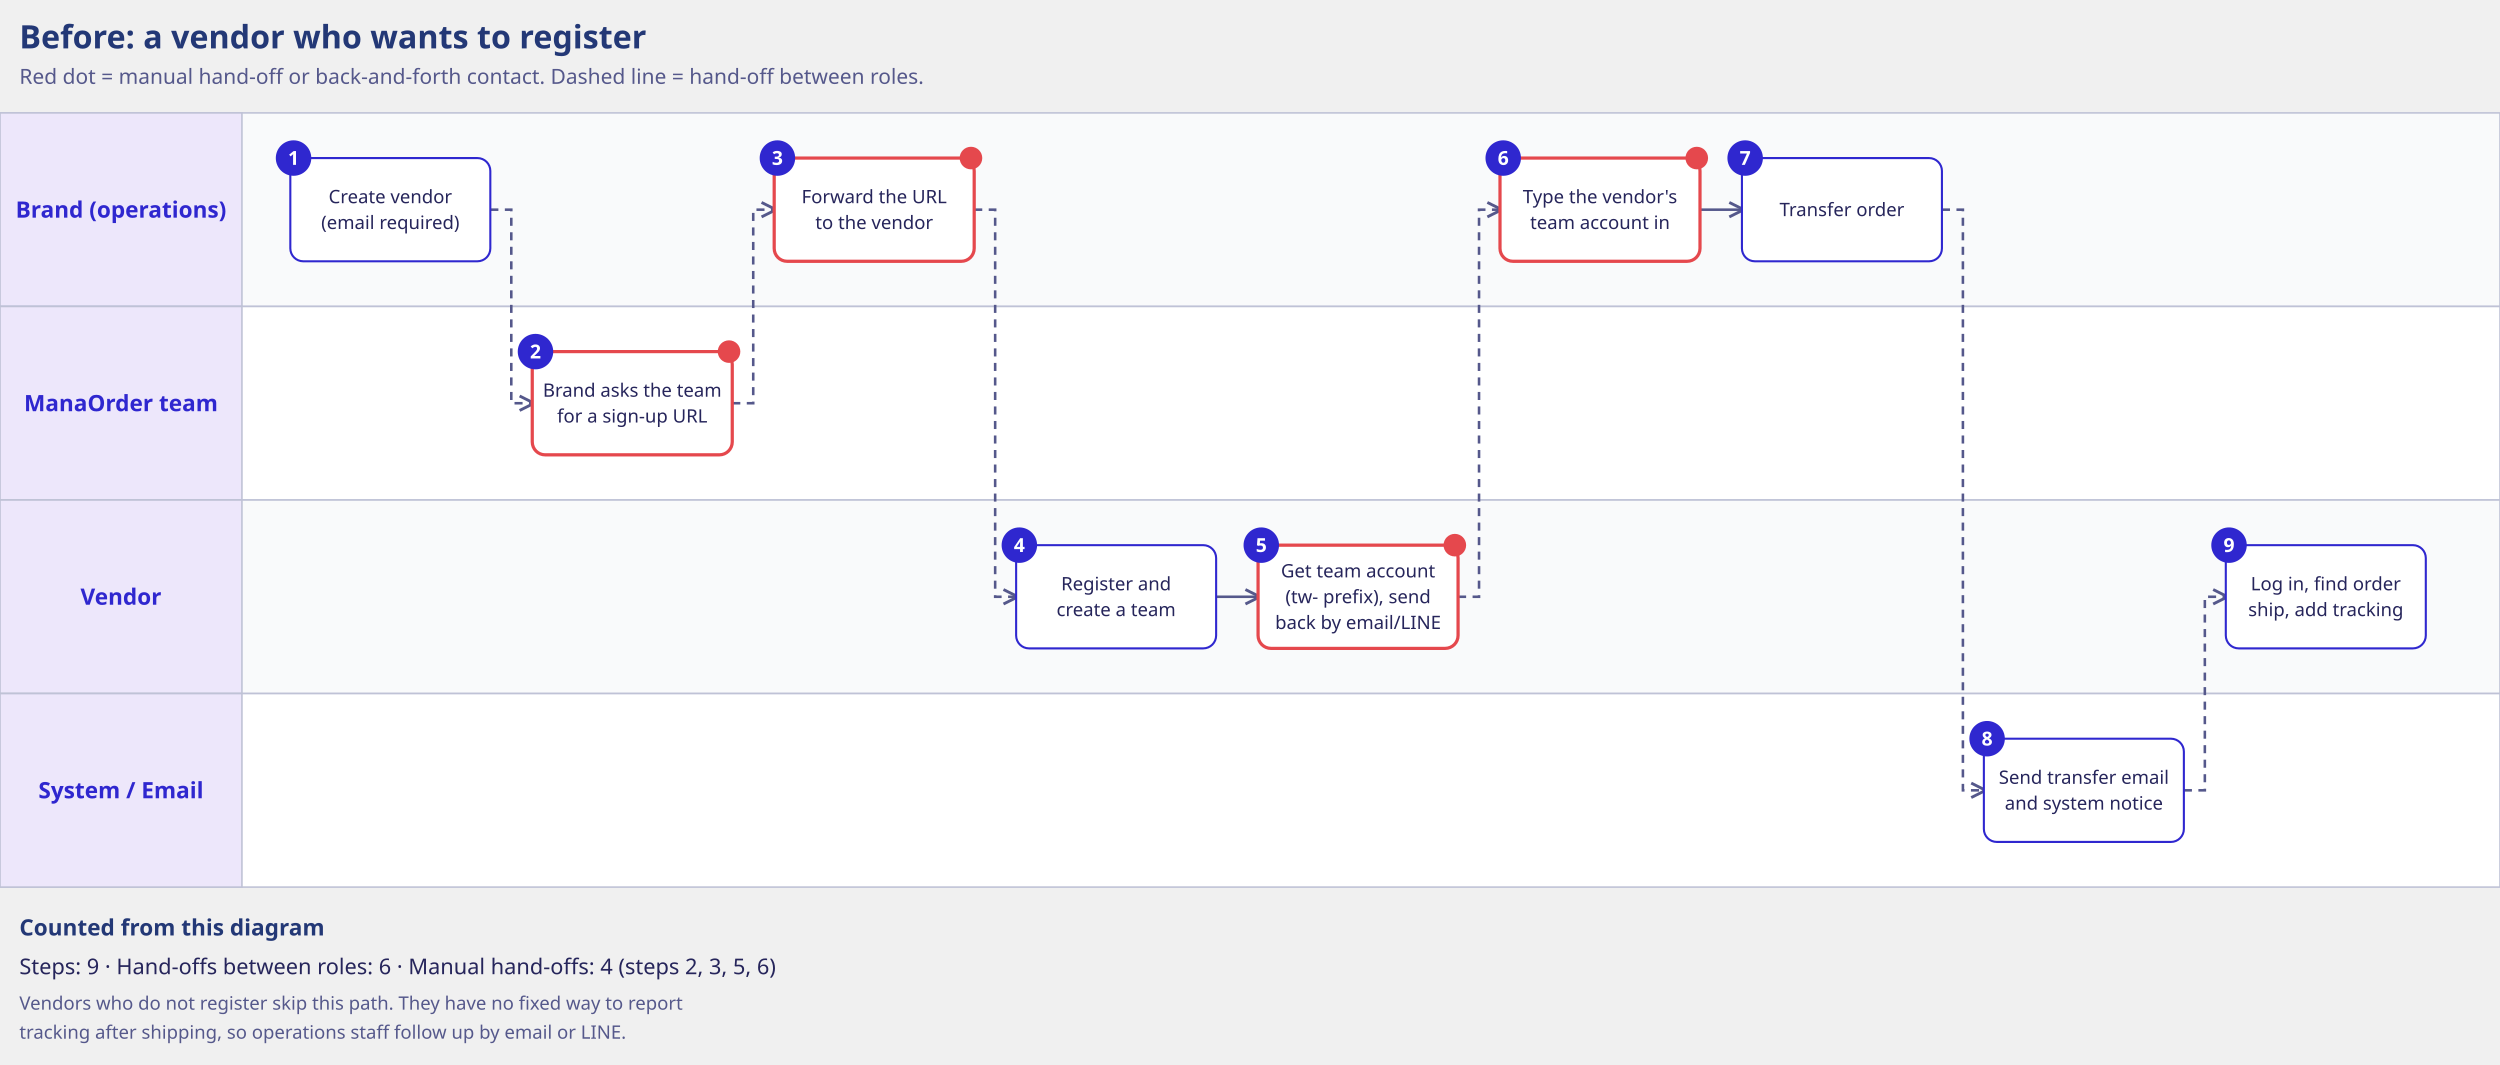
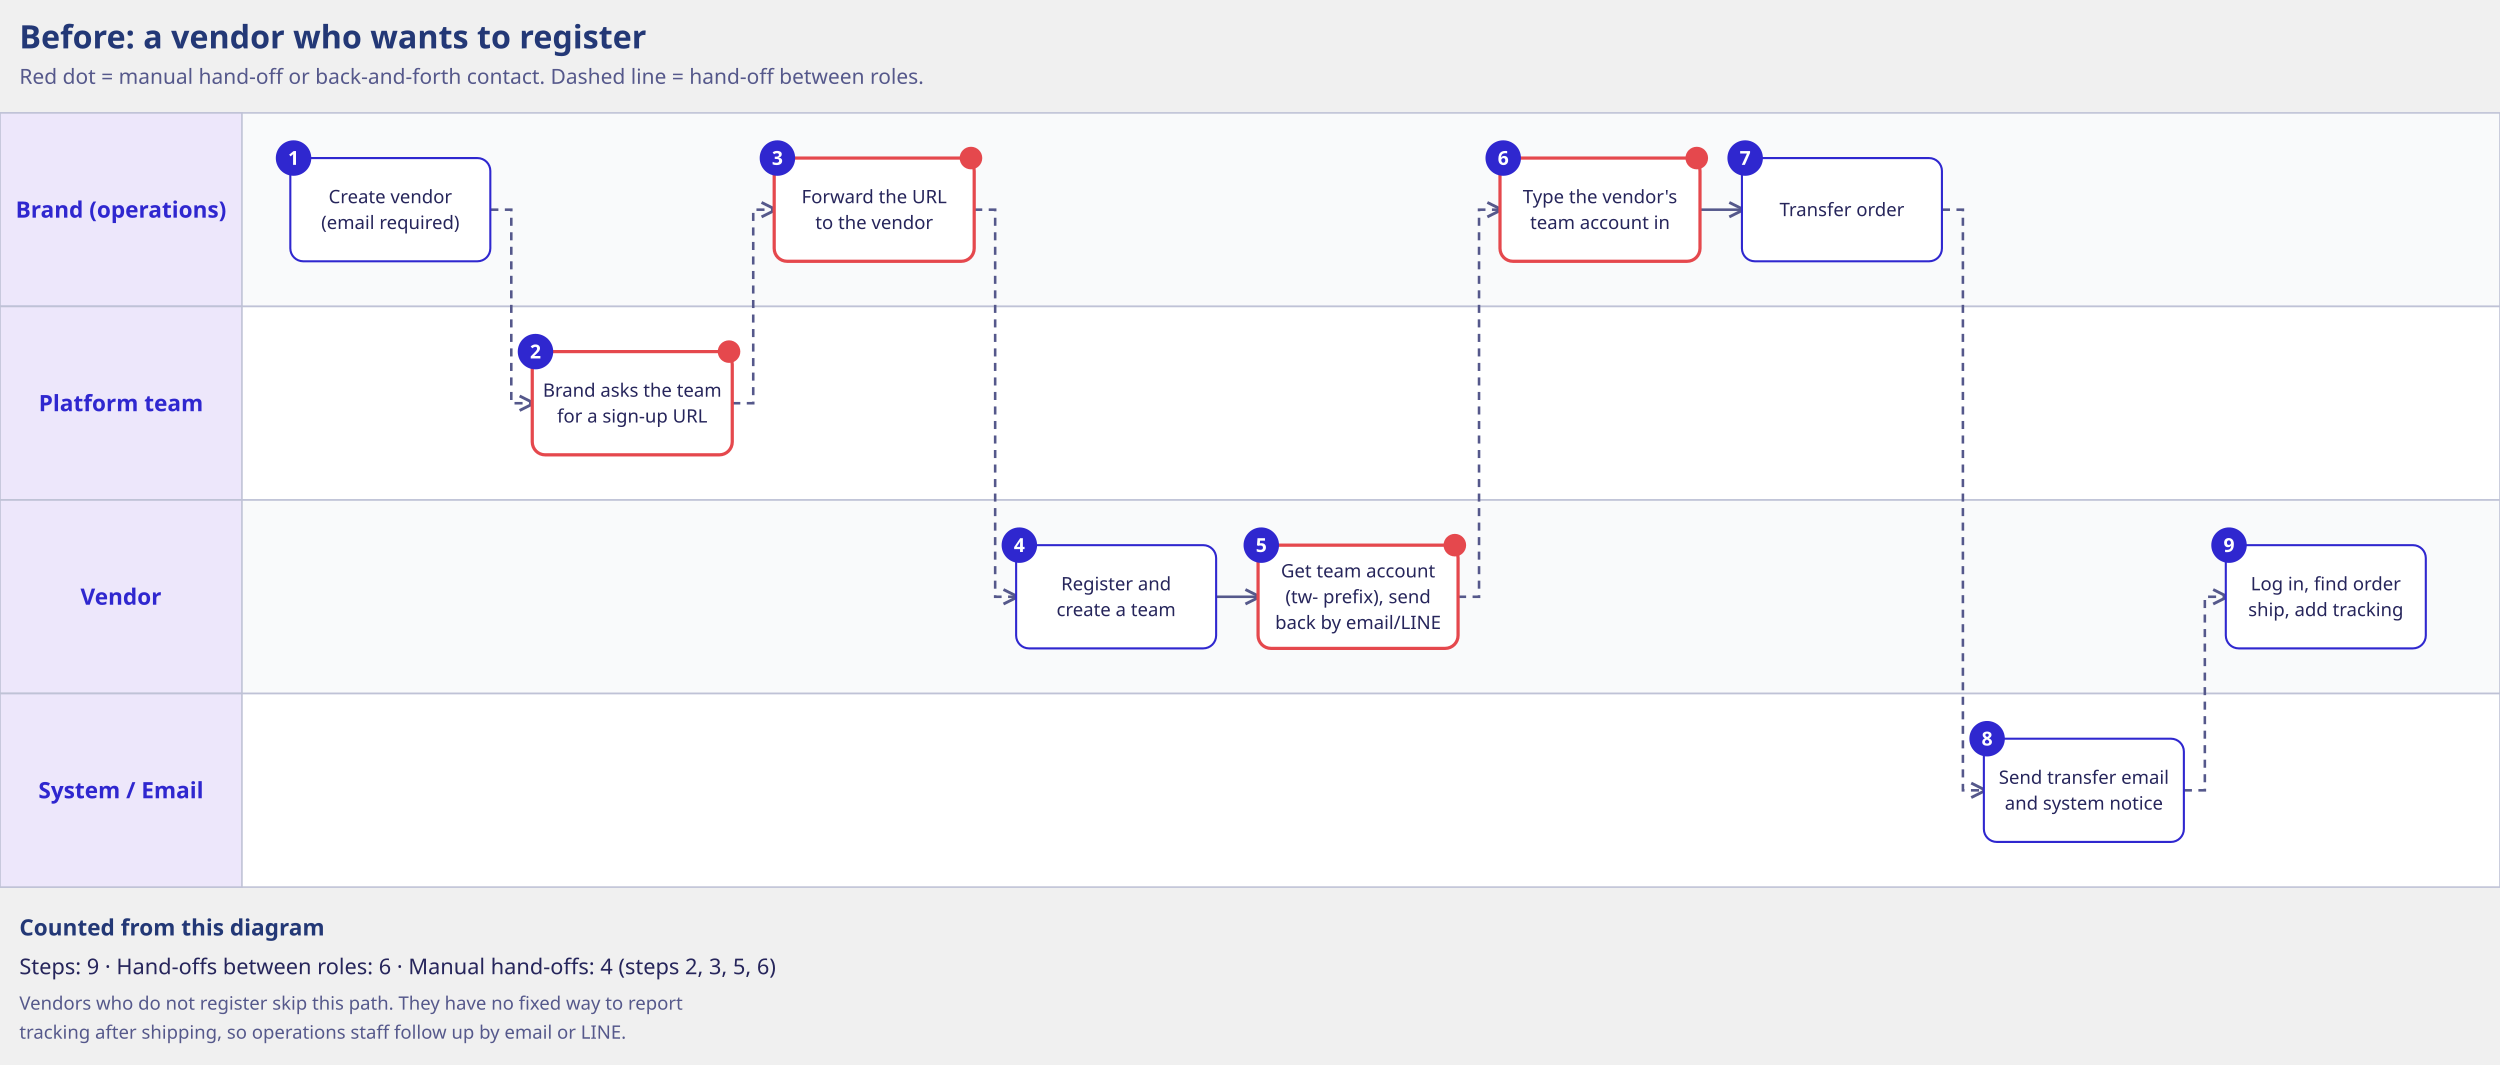
<svg xmlns="http://www.w3.org/2000/svg" viewBox="0 0 1550 660" width="1550" font-family="Noto Sans,Helvetica,Arial,sans-serif">
  <defs>
    <marker id="a" viewBox="0 0 10 10" refX="8" refY="5" markerWidth="7" markerHeight="7" orient="auto-start-reverse">
      <path d="M1 1L9 5L1 9" fill="none" stroke="#55588B" stroke-width="1.6" />
    </marker>
  </defs>
  <text x="12" y="30" font-size="20" font-weight="700" fill="#233876">Before: a vendor who wants to register</text>
  <text x="12" y="52" font-size="13" fill="#55588B">Red dot = manual hand-off or back-and-forth contact. Dashed line = hand-off between roles.</text>
  <rect x="0" y="70" width="1550" height="120" fill="#F9FAFB" stroke="#BFC2D6" />
  <rect x="0" y="70" width="150" height="120" fill="#EDE7FB" stroke="#BFC2D6" />
  <text x="75" y="130" font-size="14" font-weight="700" fill="#2F27CF" text-anchor="middle" dominant-baseline="middle">Brand (operations)</text>
  <rect x="0" y="190" width="1550" height="120" fill="#FFFFFF" stroke="#BFC2D6" />
  <rect x="0" y="190" width="150" height="120" fill="#EDE7FB" stroke="#BFC2D6" />
-   <text x="75" y="250" font-size="14" font-weight="700" fill="#2F27CF" text-anchor="middle" dominant-baseline="middle">ManaOrder team</text>
+   <text x="75" y="250" font-size="14" font-weight="700" fill="#2F27CF" text-anchor="middle" dominant-baseline="middle">Platform team</text>
  <rect x="0" y="310" width="1550" height="120" fill="#F9FAFB" stroke="#BFC2D6" />
  <rect x="0" y="310" width="150" height="120" fill="#EDE7FB" stroke="#BFC2D6" />
  <text x="75" y="370" font-size="14" font-weight="700" fill="#2F27CF" text-anchor="middle" dominant-baseline="middle">Vendor</text>
  <rect x="0" y="430" width="1550" height="120" fill="#FFFFFF" stroke="#BFC2D6" />
  <rect x="0" y="430" width="150" height="120" fill="#EDE7FB" stroke="#BFC2D6" />
  <text x="75" y="490" font-size="14" font-weight="700" fill="#2F27CF" text-anchor="middle" dominant-baseline="middle">System / Email</text>
  <path d="M304 130 H317 V250 H330" fill="none" stroke="#55588B" stroke-width="1.6" stroke-dasharray="5 4" marker-end="url(#a)" />
  <path d="M454 250 H467 V130 H480" fill="none" stroke="#55588B" stroke-width="1.6" stroke-dasharray="5 4" marker-end="url(#a)" />
  <path d="M604 130 H617 V370 H630" fill="none" stroke="#55588B" stroke-width="1.6" stroke-dasharray="5 4" marker-end="url(#a)" />
  <line x1="754" y1="370" x2="780" y2="370" stroke="#55588B" stroke-width="1.6" marker-end="url(#a)" />
  <path d="M904 370 H917 V130 H930" fill="none" stroke="#55588B" stroke-width="1.6" stroke-dasharray="5 4" marker-end="url(#a)" />
  <line x1="1054" y1="130" x2="1080" y2="130" stroke="#55588B" stroke-width="1.6" marker-end="url(#a)" />
  <path d="M1204 130 H1217 V490 H1230" fill="none" stroke="#55588B" stroke-width="1.6" stroke-dasharray="5 4" marker-end="url(#a)" />
  <path d="M1354 490 H1367 V370 H1380" fill="none" stroke="#55588B" stroke-width="1.6" stroke-dasharray="5 4" marker-end="url(#a)" />
  <rect x="180" y="98" width="124" height="64" rx="8" fill="#fff" stroke="#2F27CF" stroke-width="1.3" />
  <text x="242" y="122" font-size="11.5" fill="#26255B" text-anchor="middle" dominant-baseline="middle">Create vendor</text>
  <text x="242" y="138" font-size="11.5" fill="#26255B" text-anchor="middle" dominant-baseline="middle">(email required)</text>
  <circle cx="182" cy="98" r="11" fill="#2F27CF" />
  <text x="182" y="98" font-size="12" font-weight="700" fill="#fff" text-anchor="middle" dominant-baseline="middle">1</text>
  <rect x="330" y="218" width="124" height="64" rx="8" fill="#fff" stroke="#E5484D" stroke-width="2" />
  <text x="392" y="242" font-size="11.5" fill="#26255B" text-anchor="middle" dominant-baseline="middle">Brand asks the team</text>
  <text x="392" y="258" font-size="11.5" fill="#26255B" text-anchor="middle" dominant-baseline="middle">for a sign-up URL</text>
  <circle cx="332" cy="218" r="11" fill="#2F27CF" />
  <text x="332" y="218" font-size="12" font-weight="700" fill="#fff" text-anchor="middle" dominant-baseline="middle">2</text>
  <circle cx="452" cy="218" r="7" fill="#E5484D" />
  <rect x="480" y="98" width="124" height="64" rx="8" fill="#fff" stroke="#E5484D" stroke-width="2" />
  <text x="542" y="122" font-size="11.5" fill="#26255B" text-anchor="middle" dominant-baseline="middle">Forward the URL</text>
  <text x="542" y="138" font-size="11.5" fill="#26255B" text-anchor="middle" dominant-baseline="middle">to the vendor</text>
  <circle cx="482" cy="98" r="11" fill="#2F27CF" />
  <text x="482" y="98" font-size="12" font-weight="700" fill="#fff" text-anchor="middle" dominant-baseline="middle">3</text>
  <circle cx="602" cy="98" r="7" fill="#E5484D" />
  <rect x="630" y="338" width="124" height="64" rx="8" fill="#fff" stroke="#2F27CF" stroke-width="1.3" />
  <text x="692" y="362" font-size="11.5" fill="#26255B" text-anchor="middle" dominant-baseline="middle">Register and</text>
  <text x="692" y="378" font-size="11.5" fill="#26255B" text-anchor="middle" dominant-baseline="middle">create a team</text>
  <circle cx="632" cy="338" r="11" fill="#2F27CF" />
  <text x="632" y="338" font-size="12" font-weight="700" fill="#fff" text-anchor="middle" dominant-baseline="middle">4</text>
  <rect x="780" y="338" width="124" height="64" rx="8" fill="#fff" stroke="#E5484D" stroke-width="2" />
  <text x="842" y="354" font-size="11.5" fill="#26255B" text-anchor="middle" dominant-baseline="middle">Get team account</text>
  <text x="842" y="370" font-size="11.5" fill="#26255B" text-anchor="middle" dominant-baseline="middle">(tw- prefix), send</text>
  <text x="842" y="386" font-size="11.5" fill="#26255B" text-anchor="middle" dominant-baseline="middle">back by email/LINE</text>
  <circle cx="782" cy="338" r="11" fill="#2F27CF" />
  <text x="782" y="338" font-size="12" font-weight="700" fill="#fff" text-anchor="middle" dominant-baseline="middle">5</text>
  <circle cx="902" cy="338" r="7" fill="#E5484D" />
  <rect x="930" y="98" width="124" height="64" rx="8" fill="#fff" stroke="#E5484D" stroke-width="2" />
  <text x="992" y="122" font-size="11.5" fill="#26255B" text-anchor="middle" dominant-baseline="middle">Type the vendor's</text>
  <text x="992" y="138" font-size="11.5" fill="#26255B" text-anchor="middle" dominant-baseline="middle">team account in</text>
  <circle cx="932" cy="98" r="11" fill="#2F27CF" />
  <text x="932" y="98" font-size="12" font-weight="700" fill="#fff" text-anchor="middle" dominant-baseline="middle">6</text>
  <circle cx="1052" cy="98" r="7" fill="#E5484D" />
  <rect x="1080" y="98" width="124" height="64" rx="8" fill="#fff" stroke="#2F27CF" stroke-width="1.3" />
  <text x="1142" y="130" font-size="11.5" fill="#26255B" text-anchor="middle" dominant-baseline="middle">Transfer order</text>
  <circle cx="1082" cy="98" r="11" fill="#2F27CF" />
  <text x="1082" y="98" font-size="12" font-weight="700" fill="#fff" text-anchor="middle" dominant-baseline="middle">7</text>
  <rect x="1230" y="458" width="124" height="64" rx="8" fill="#fff" stroke="#2F27CF" stroke-width="1.3" />
  <text x="1292" y="482" font-size="11.5" fill="#26255B" text-anchor="middle" dominant-baseline="middle">Send transfer email</text>
  <text x="1292" y="498" font-size="11.5" fill="#26255B" text-anchor="middle" dominant-baseline="middle">and system notice</text>
  <circle cx="1232" cy="458" r="11" fill="#2F27CF" />
  <text x="1232" y="458" font-size="12" font-weight="700" fill="#fff" text-anchor="middle" dominant-baseline="middle">8</text>
  <rect x="1380" y="338" width="124" height="64" rx="8" fill="#fff" stroke="#2F27CF" stroke-width="1.3" />
  <text x="1442" y="362" font-size="11.5" fill="#26255B" text-anchor="middle" dominant-baseline="middle">Log in, find order</text>
  <text x="1442" y="378" font-size="11.5" fill="#26255B" text-anchor="middle" dominant-baseline="middle">ship, add tracking</text>
  <circle cx="1382" cy="338" r="11" fill="#2F27CF" />
  <text x="1382" y="338" font-size="12" font-weight="700" fill="#fff" text-anchor="middle" dominant-baseline="middle">9</text>
  <text x="12" y="580" font-size="14" font-weight="700" fill="#233876">Counted from this diagram</text>
  <text x="12" y="604" font-size="13.5" fill="#26255B">Steps: 9  ·  Hand-offs between roles: 6  ·  Manual hand-offs: 4 (steps 2, 3, 5, 6)</text>
  <text x="12" y="626" font-size="11.5" fill="#55588B">Vendors who do not register skip this path. They have no fixed way to report</text>
  <text x="12" y="644.0" font-size="11.5" fill="#55588B">tracking after shipping, so operations staff follow up by email or LINE.</text>
</svg>
